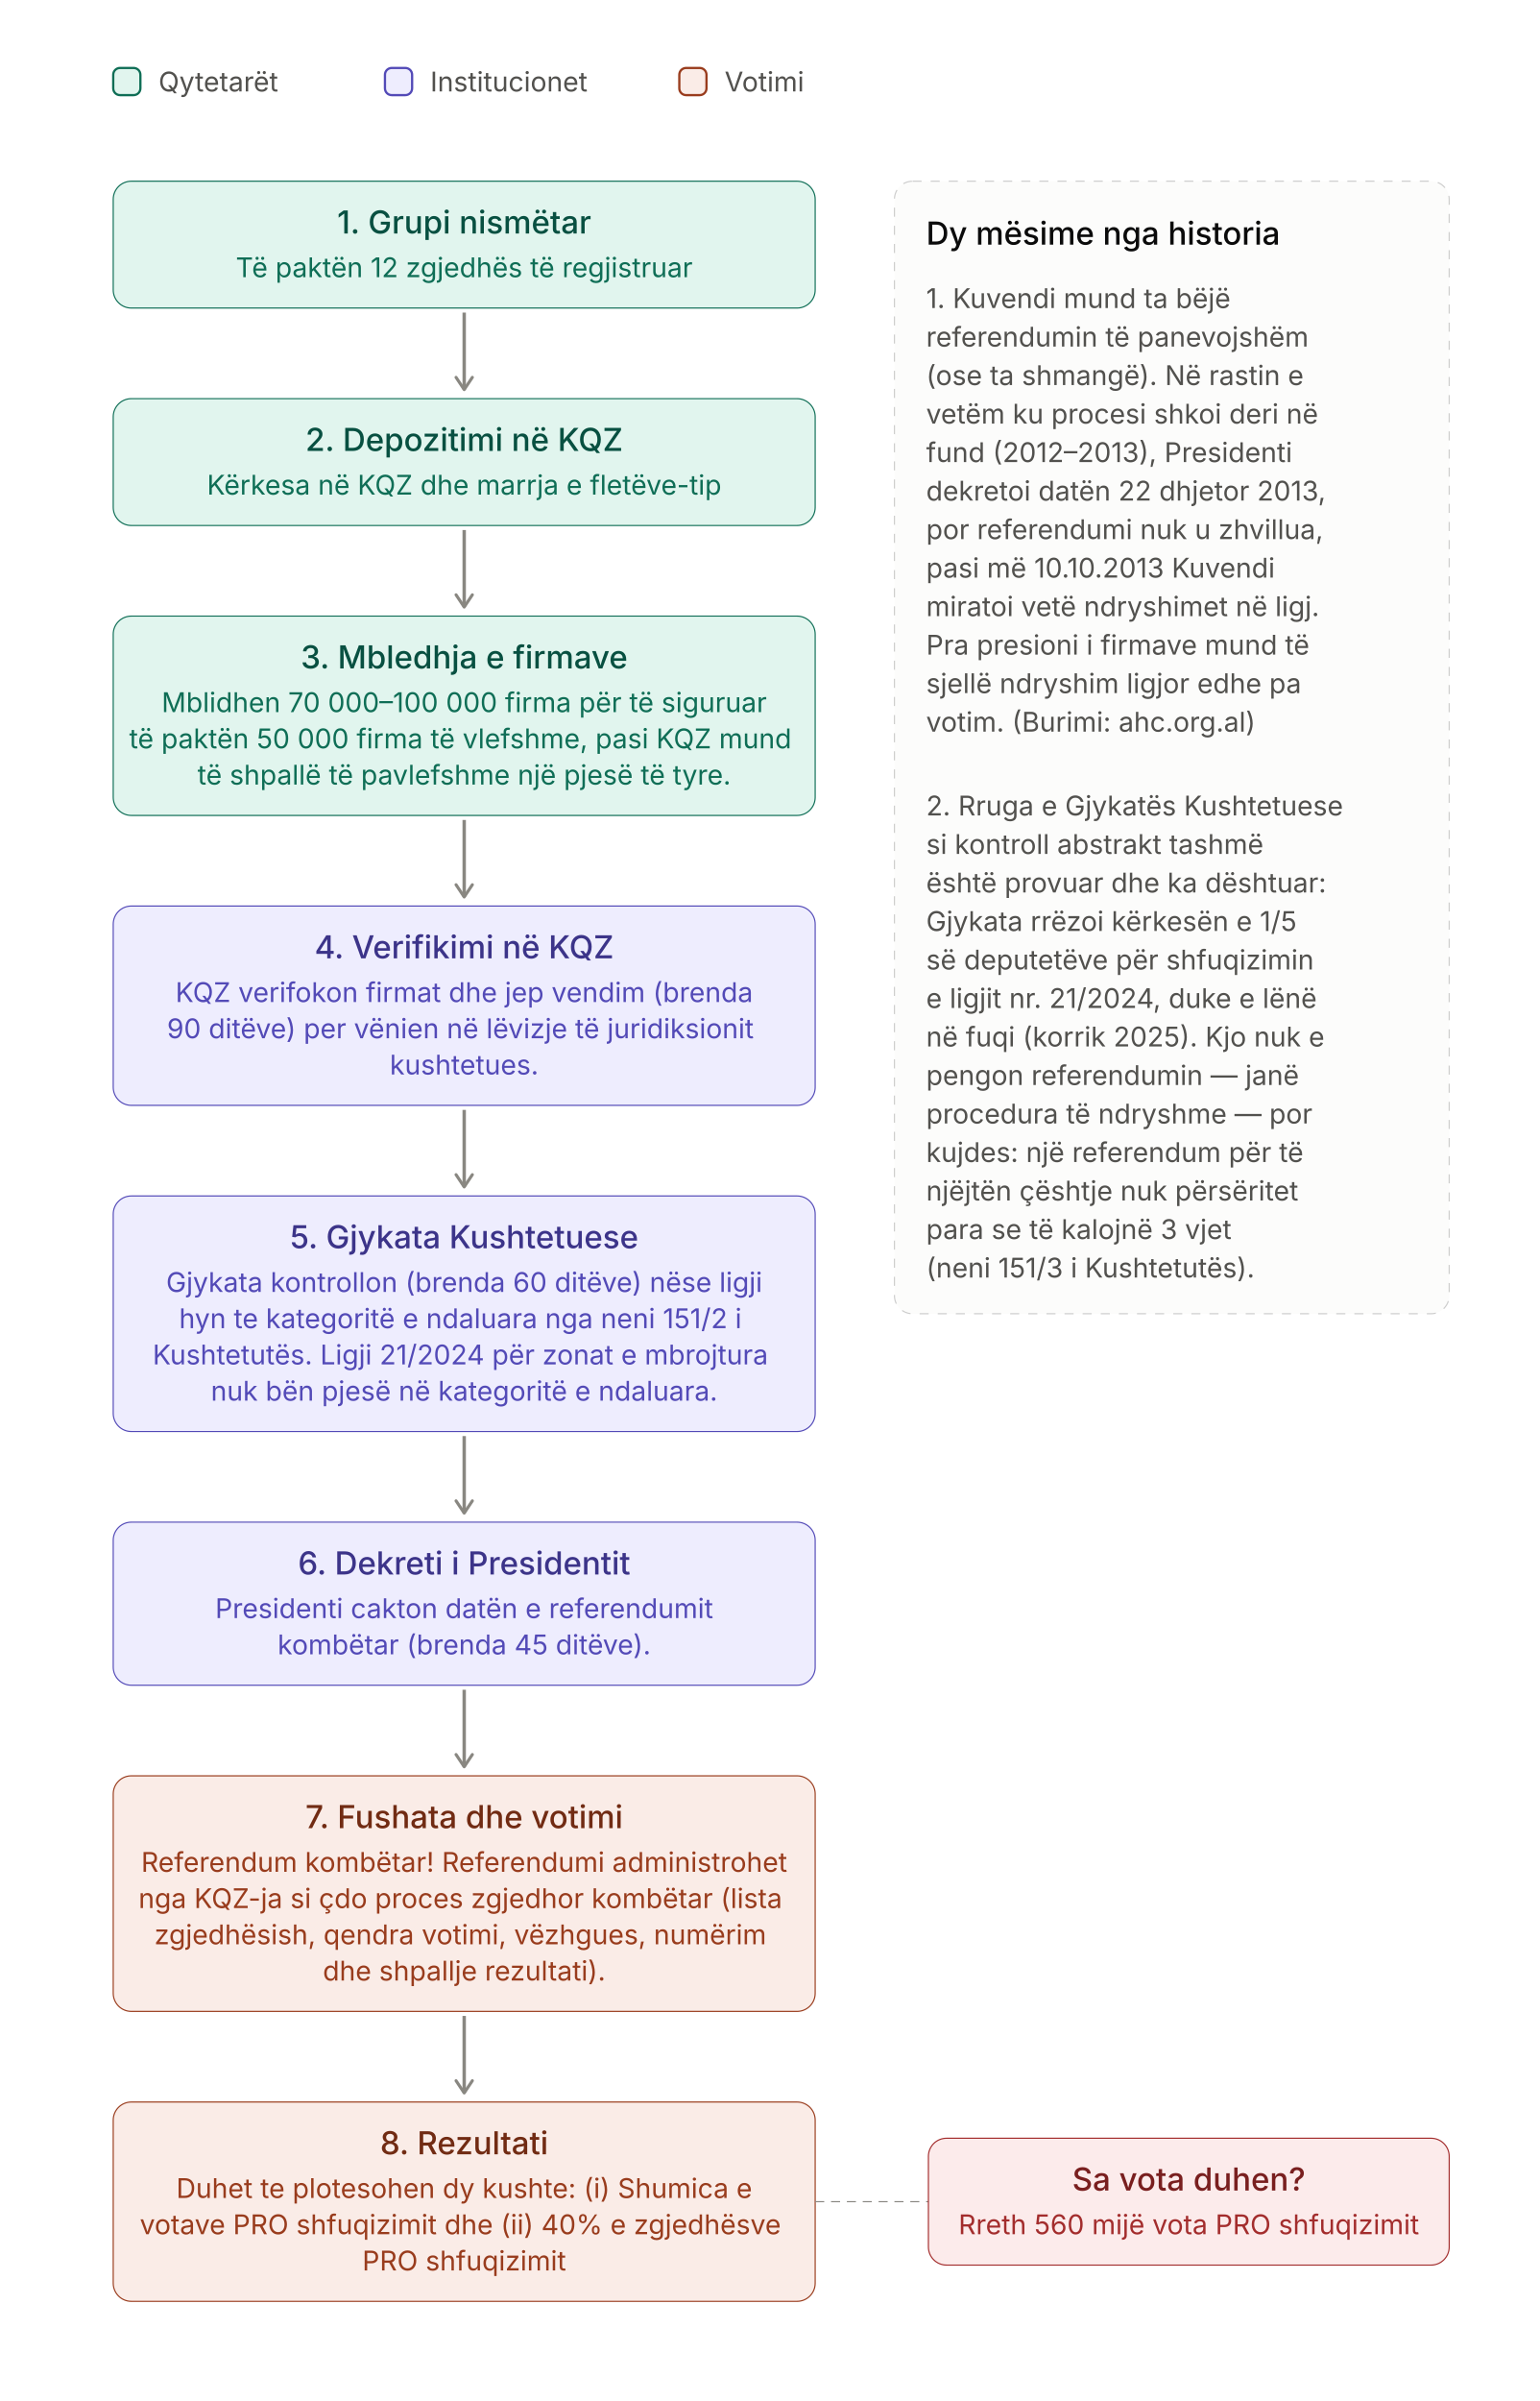
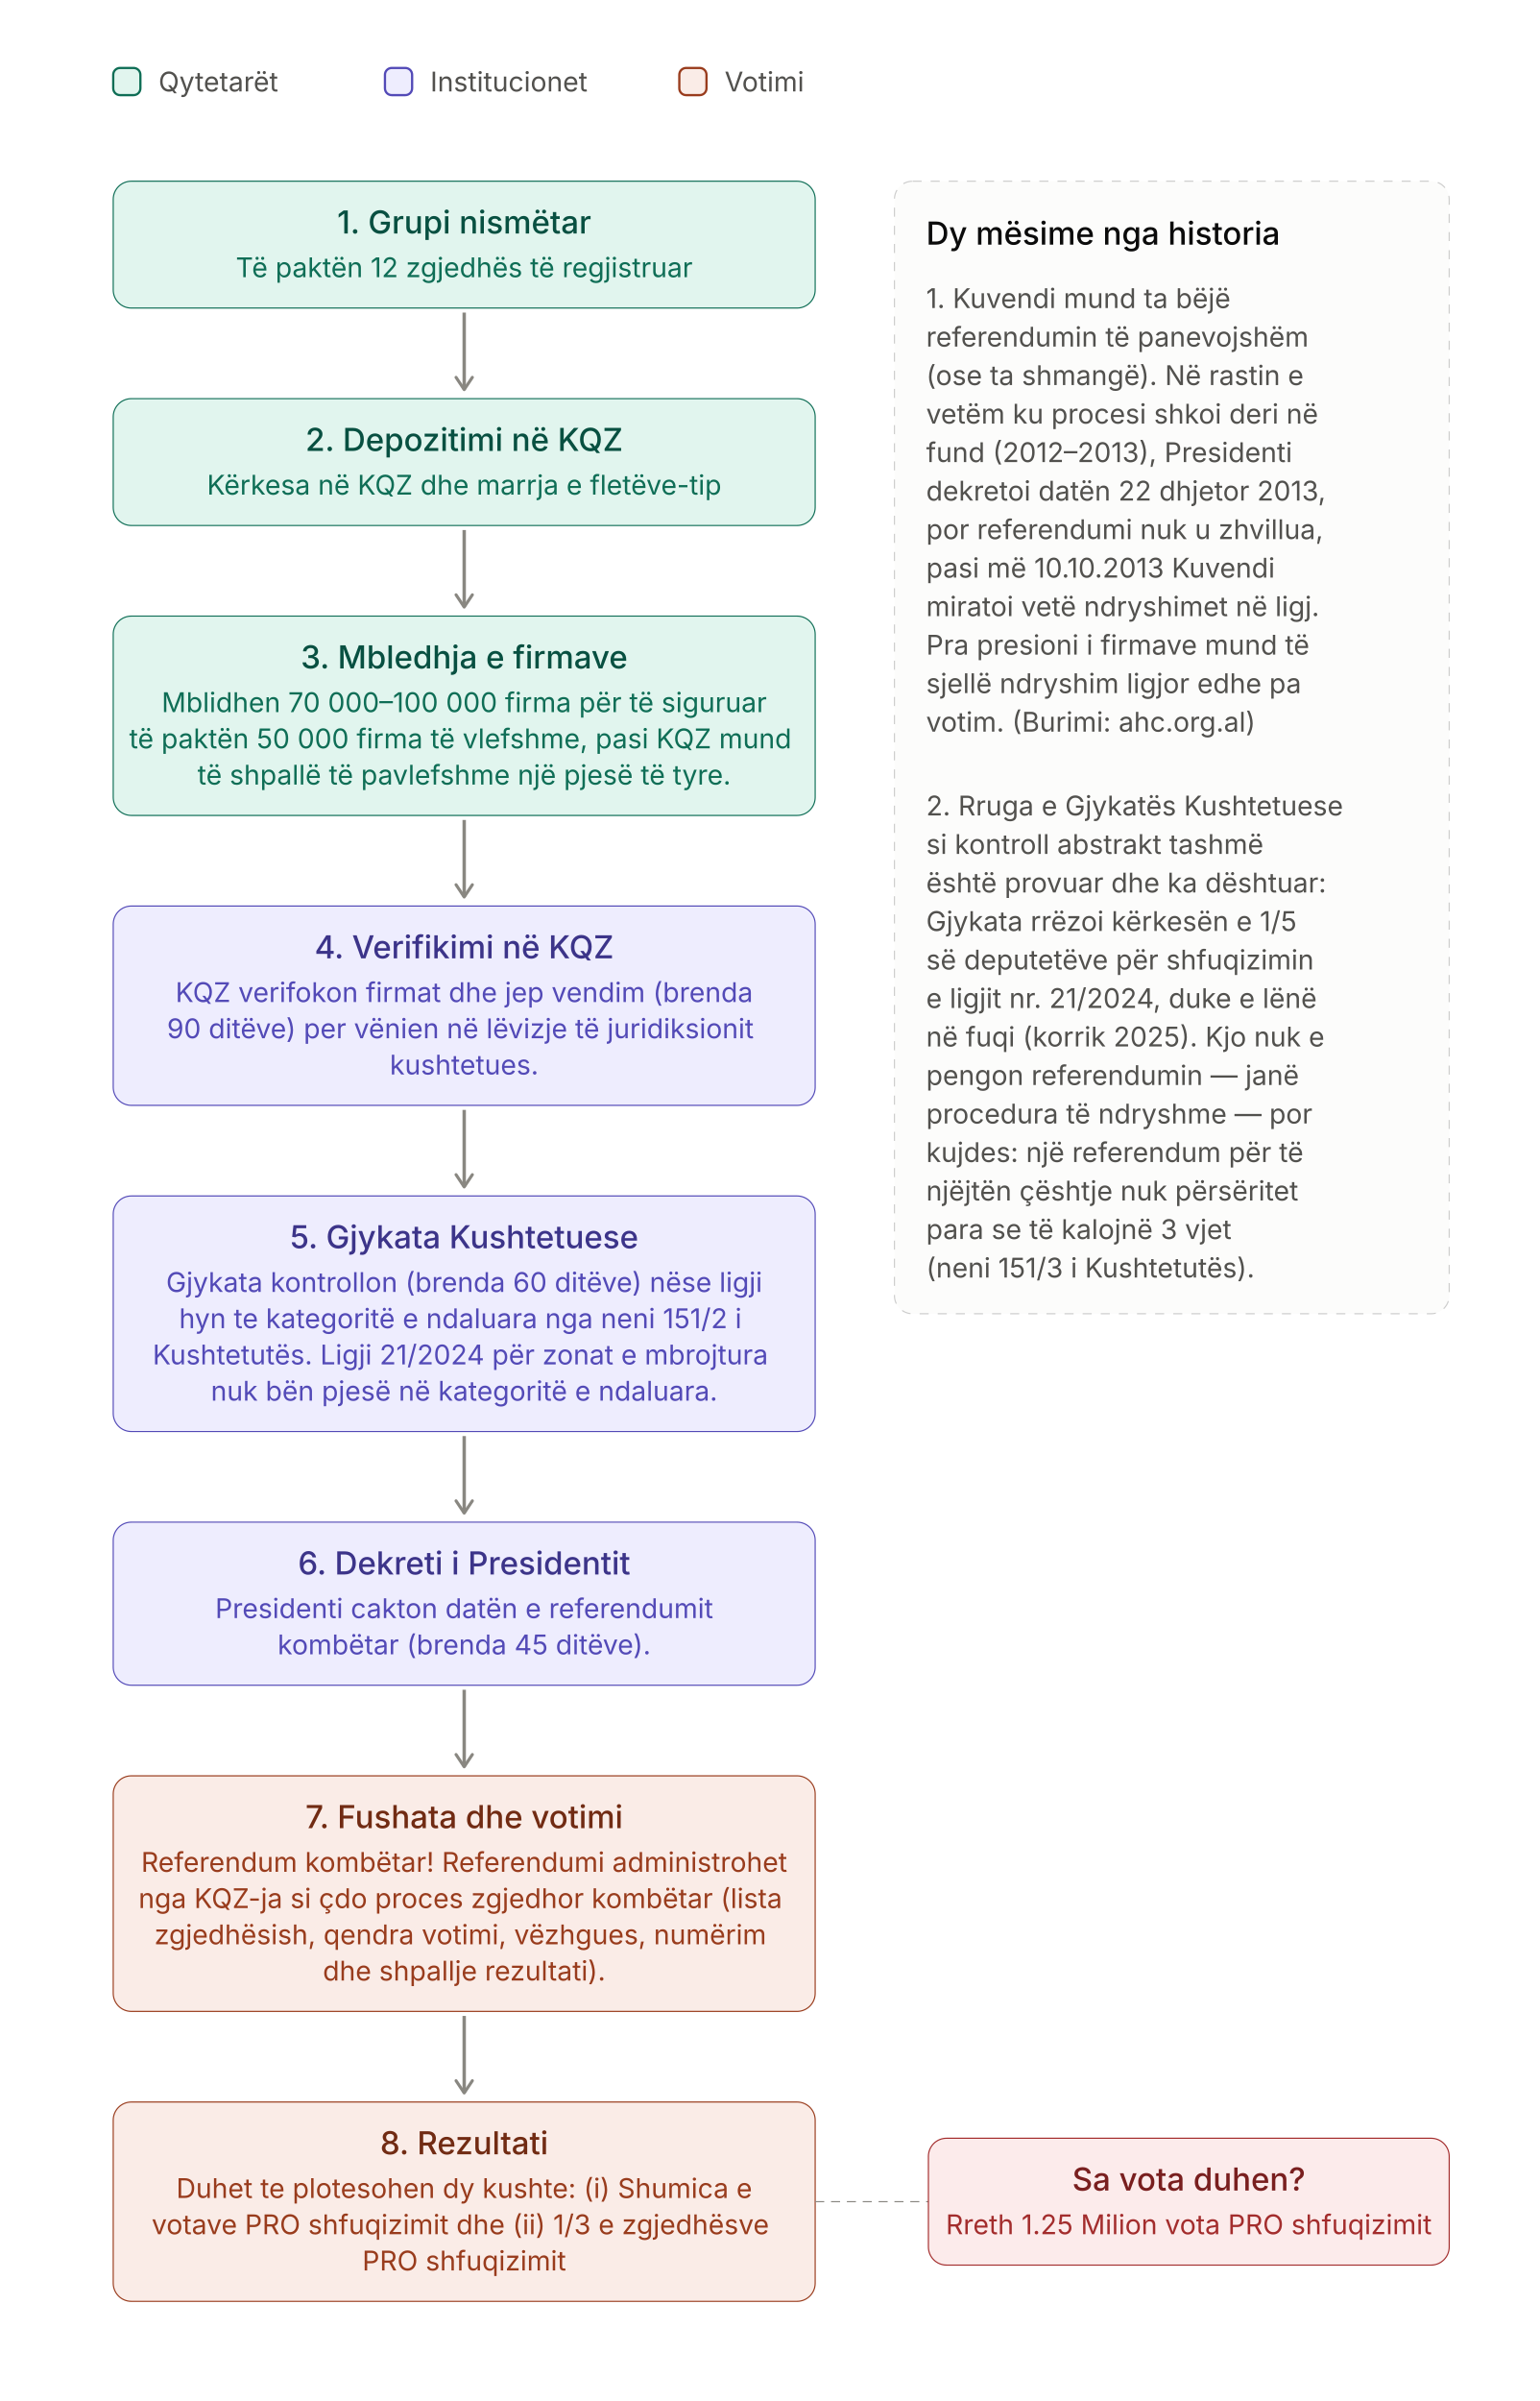
<svg xmlns="http://www.w3.org/2000/svg" width="100%" viewBox="0 0 680 1060" role="img" style="font-family:'Anthropic Sans', -apple-system, 'system-ui', 'Segoe UI', sans-serif">
  <defs>
    <marker id="arrow" viewBox="0 0 10 10" refX="8" refY="5" markerWidth="6" markerHeight="6" orient="auto-start-reverse">
      <path d="M2 1L8 5L2 9" fill="none" stroke="context-stroke" stroke-width="1.5" stroke-linecap="round" stroke-linejoin="round" />
    </marker>
  </defs>
  <rect x="50" y="30" width="12" height="12" rx="3" fill="rgb(225,245,238)" stroke="rgb(15,110,86)" />
  <text x="70" y="36" dominant-baseline="central" fill="rgb(82,81,78)" font-size="12">Qytetarët</text>
  <rect x="170" y="30" width="12" height="12" rx="3" fill="rgb(238,237,254)" stroke="rgb(83,74,183)" />
  <text x="190" y="36" dominant-baseline="central" fill="rgb(82,81,78)" font-size="12">Institucionet</text>
  <rect x="300" y="30" width="12" height="12" rx="3" fill="rgb(250,236,231)" stroke="rgb(153,60,29)" />
  <text x="320" y="36" dominant-baseline="central" fill="rgb(82,81,78)" font-size="12">Votimi</text>
  <g>
    <rect x="50" y="80" width="310" height="56" rx="8" fill="rgb(225,245,238)" stroke="rgb(15,110,86)" stroke-width="0.5" />
    <text x="205" y="98" text-anchor="middle" dominant-baseline="central" fill="rgb(8,80,65)" font-size="14" font-weight="500">1. Grupi nismëtar</text>
    <text x="205" y="118" text-anchor="middle" dominant-baseline="central" fill="rgb(15,110,86)" font-size="12">Të paktën 12 zgjedhës të regjistruar</text>
  </g>
  <line x1="205" y1="138" x2="205" y2="172" marker-end="url(#arrow)" fill="none" stroke="rgb(137,135,129)" stroke-width="1.5" />
  <g>
    <rect x="50" y="176" width="310" height="56" rx="8" fill="rgb(225,245,238)" stroke="rgb(15,110,86)" stroke-width="0.5" />
    <text x="205" y="194" text-anchor="middle" dominant-baseline="central" fill="rgb(8,80,65)" font-size="14" font-weight="500">2. Depozitimi në KQZ</text>
    <text x="205" y="214" text-anchor="middle" dominant-baseline="central" fill="rgb(15,110,86)" font-size="12">Kërkesa në KQZ dhe marrja e fletëve-tip</text>
  </g>
  <line x1="205" y1="234" x2="205" y2="268" marker-end="url(#arrow)" fill="none" stroke="rgb(137,135,129)" stroke-width="1.5" />
  <g>
    <rect x="50" y="272" width="310" height="88" rx="8" fill="rgb(225,245,238)" stroke="rgb(15,110,86)" stroke-width="0.5" />
    <text x="205" y="290" text-anchor="middle" dominant-baseline="central" fill="rgb(8,80,65)" font-size="14" font-weight="500">3. Mbledhja e firmave</text>
    <text x="205" y="310" text-anchor="middle" dominant-baseline="central" fill="rgb(15,110,86)" font-size="12">Mblidhen 70 000–100 000 firma për të siguruar<tspan x="205" dy="16">të paktën 50 000 firma të vlefshme, pasi KQZ mund</tspan>
      <tspan x="205" dy="16">të shpallë të pavlefshme një pjesë të tyre.</tspan>
    </text>
  </g>
  <line x1="205" y1="362" x2="205" y2="396" marker-end="url(#arrow)" fill="none" stroke="rgb(137,135,129)" stroke-width="1.5" />
  <g>
    <rect x="50" y="400" width="310" height="88" rx="8" fill="rgb(238,237,254)" stroke="rgb(83,74,183)" stroke-width="0.5" />
    <text x="205" y="418" text-anchor="middle" dominant-baseline="central" fill="rgb(60,52,137)" font-size="14" font-weight="500">4. Verifikimi në KQZ</text>
    <text x="205" y="438" text-anchor="middle" dominant-baseline="central" fill="rgb(83,74,183)" font-size="12">KQZ verifokon firmat dhe jep vendim (brenda<tspan x="205" dy="16">90 ditëve) per vënien në lëvizje të juridiksionit</tspan>
      <tspan x="205" dy="16">kushtetues.</tspan>
    </text>
  </g>
  <line x1="205" y1="490" x2="205" y2="524" marker-end="url(#arrow)" fill="none" stroke="rgb(137,135,129)" stroke-width="1.5" />
  <g>
    <rect x="50" y="528" width="310" height="104" rx="8" fill="rgb(238,237,254)" stroke="rgb(83,74,183)" stroke-width="0.5" />
    <text x="205" y="546" text-anchor="middle" dominant-baseline="central" fill="rgb(60,52,137)" font-size="14" font-weight="500">5. Gjykata Kushtetuese</text>
    <text x="205" y="566" text-anchor="middle" dominant-baseline="central" fill="rgb(83,74,183)" font-size="12">Gjykata kontrollon (brenda 60 ditëve) nëse ligji<tspan x="205" dy="16">hyn te kategoritë e ndaluara nga neni 151/2 i</tspan>
      <tspan x="205" dy="16">Kushtetutës. Ligji 21/2024 për zonat e mbrojtura</tspan>
      <tspan x="205" dy="16">nuk bën pjesë në kategoritë e ndaluara.</tspan>
    </text>
  </g>
  <line x1="205" y1="634" x2="205" y2="668" marker-end="url(#arrow)" fill="none" stroke="rgb(137,135,129)" stroke-width="1.5" />
  <g>
    <rect x="50" y="672" width="310" height="72" rx="8" fill="rgb(238,237,254)" stroke="rgb(83,74,183)" stroke-width="0.5" />
    <text x="205" y="690" text-anchor="middle" dominant-baseline="central" fill="rgb(60,52,137)" font-size="14" font-weight="500">6. Dekreti i Presidentit</text>
    <text x="205" y="710" text-anchor="middle" dominant-baseline="central" fill="rgb(83,74,183)" font-size="12">Presidenti cakton datën e referendumit<tspan x="205" dy="16">kombëtar (brenda 45 ditëve).</tspan>
    </text>
  </g>
  <line x1="205" y1="746" x2="205" y2="780" marker-end="url(#arrow)" fill="none" stroke="rgb(137,135,129)" stroke-width="1.5" />
  <g>
    <rect x="50" y="784" width="310" height="104" rx="8" fill="rgb(250,236,231)" stroke="rgb(153,60,29)" stroke-width="0.5" />
    <text x="205" y="802" text-anchor="middle" dominant-baseline="central" fill="rgb(113,43,19)" font-size="14" font-weight="500">7. Fushata dhe votimi</text>
    <text x="205" y="822" text-anchor="middle" dominant-baseline="central" fill="rgb(153,60,29)" font-size="12">Referendum kombëtar! Referendumi administrohet<tspan x="205" dy="16">nga KQZ-ja si çdo proces zgjedhor kombëtar (lista</tspan>
      <tspan x="205" dy="16">zgjedhësish, qendra votimi, vëzhgues, numërim</tspan>
      <tspan x="205" dy="16">dhe shpallje rezultati).</tspan>
    </text>
  </g>
  <line x1="205" y1="890" x2="205" y2="924" marker-end="url(#arrow)" fill="none" stroke="rgb(137,135,129)" stroke-width="1.5" />
  <g>
    <rect x="50" y="928" width="310" height="88" rx="8" fill="rgb(250,236,231)" stroke="rgb(153,60,29)" stroke-width="0.5" />
    <text x="205" y="946" text-anchor="middle" dominant-baseline="central" fill="rgb(113,43,19)" font-size="14" font-weight="500">8. Rezultati</text>
-     <text x="205" y="966" text-anchor="middle" dominant-baseline="central" fill="rgb(153,60,29)" font-size="12">Duhet te plotesohen dy kushte: (i) Shumica e<tspan x="205" dy="16">votave PRO shfuqizimit dhe (ii) 40% e zgjedhësve</tspan>
+     <text x="205" y="966" text-anchor="middle" dominant-baseline="central" fill="rgb(153,60,29)" font-size="12">Duhet te plotesohen dy kushte: (i) Shumica e<tspan x="205" dy="16">votave PRO shfuqizimit dhe (ii) 1/3 e zgjedhësve</tspan>
      <tspan x="205" dy="16">PRO shfuqizimit</tspan>
    </text>
  </g>
  <line x1="360" y1="972" x2="410" y2="972" fill="none" stroke="rgb(137,135,129)" stroke-width="0.5" stroke-dasharray="4 3" />
  <g>
    <rect x="410" y="944" width="230" height="56" rx="8" fill="rgb(252,235,235)" stroke="rgb(163,45,45)" stroke-width="0.5" />
    <text x="525" y="962" text-anchor="middle" dominant-baseline="central" fill="rgb(121,31,31)" font-size="14" font-weight="500">Sa vota duhen?</text>
-     <text x="525" y="982" text-anchor="middle" dominant-baseline="central" fill="rgb(163,45,45)" font-size="12">Rreth 560 mijë vota PRO shfuqizimit</text>
+     <text x="525" y="982" text-anchor="middle" dominant-baseline="central" fill="rgb(163,45,45)" font-size="12">Rreth 1.25 Milion vota PRO shfuqizimit</text>
  </g>
  <rect x="395" y="80" width="245" height="500" rx="8" fill="rgb(252,252,251)" stroke="rgba(11,11,11,0.2)" stroke-width="0.5" stroke-dasharray="4 4" />
  <text x="409" y="108" fill="rgb(11,11,11)" font-size="14" font-weight="500">Dy mësime nga historia</text>
  <text x="409" y="136" fill="rgb(82,81,78)" font-size="12">1. Kuvendi mund ta bëjë
  <tspan x="409" dy="17">referendumin të panevojshëm</tspan>
    <tspan x="409" dy="17">(ose ta shmangë). Në rastin e</tspan>
    <tspan x="409" dy="17">vetëm ku procesi shkoi deri në</tspan>
    <tspan x="409" dy="17">fund (2012–2013), Presidenti</tspan>
    <tspan x="409" dy="17">dekretoi datën 22 dhjetor 2013,</tspan>
    <tspan x="409" dy="17">por referendumi nuk u zhvillua,</tspan>
    <tspan x="409" dy="17">pasi më 10.10.2013 Kuvendi</tspan>
    <tspan x="409" dy="17">miratoi vetë ndryshimet në ligj.</tspan>
    <tspan x="409" dy="17">Pra presioni i firmave mund të</tspan>
    <tspan x="409" dy="17">sjellë ndryshim ligjor edhe pa</tspan>
    <tspan x="409" dy="17">votim. (Burimi: ahc.org.al)</tspan>
  </text>
  <text x="409" y="360" fill="rgb(82,81,78)" font-size="12">2. Rruga e Gjykatës Kushtetuese
  <tspan x="409" dy="17">si kontroll abstrakt tashmë</tspan>
    <tspan x="409" dy="17">është provuar dhe ka dështuar:</tspan>
    <tspan x="409" dy="17">Gjykata rrëzoi kërkesën e 1/5</tspan>
    <tspan x="409" dy="17">së deputetëve për shfuqizimin</tspan>
    <tspan x="409" dy="17">e ligjit nr. 21/2024, duke e lënë</tspan>
    <tspan x="409" dy="17">në fuqi (korrik 2025). Kjo nuk e</tspan>
    <tspan x="409" dy="17">pengon referendumin — janë</tspan>
    <tspan x="409" dy="17">procedura të ndryshme — por</tspan>
    <tspan x="409" dy="17">kujdes: një referendum për të</tspan>
    <tspan x="409" dy="17">njëjtën çështje nuk përsëritet</tspan>
    <tspan x="409" dy="17">para se të kalojnë 3 vjet</tspan>
    <tspan x="409" dy="17">(neni 151/3 i Kushtetutës).</tspan>
  </text>
</svg>
